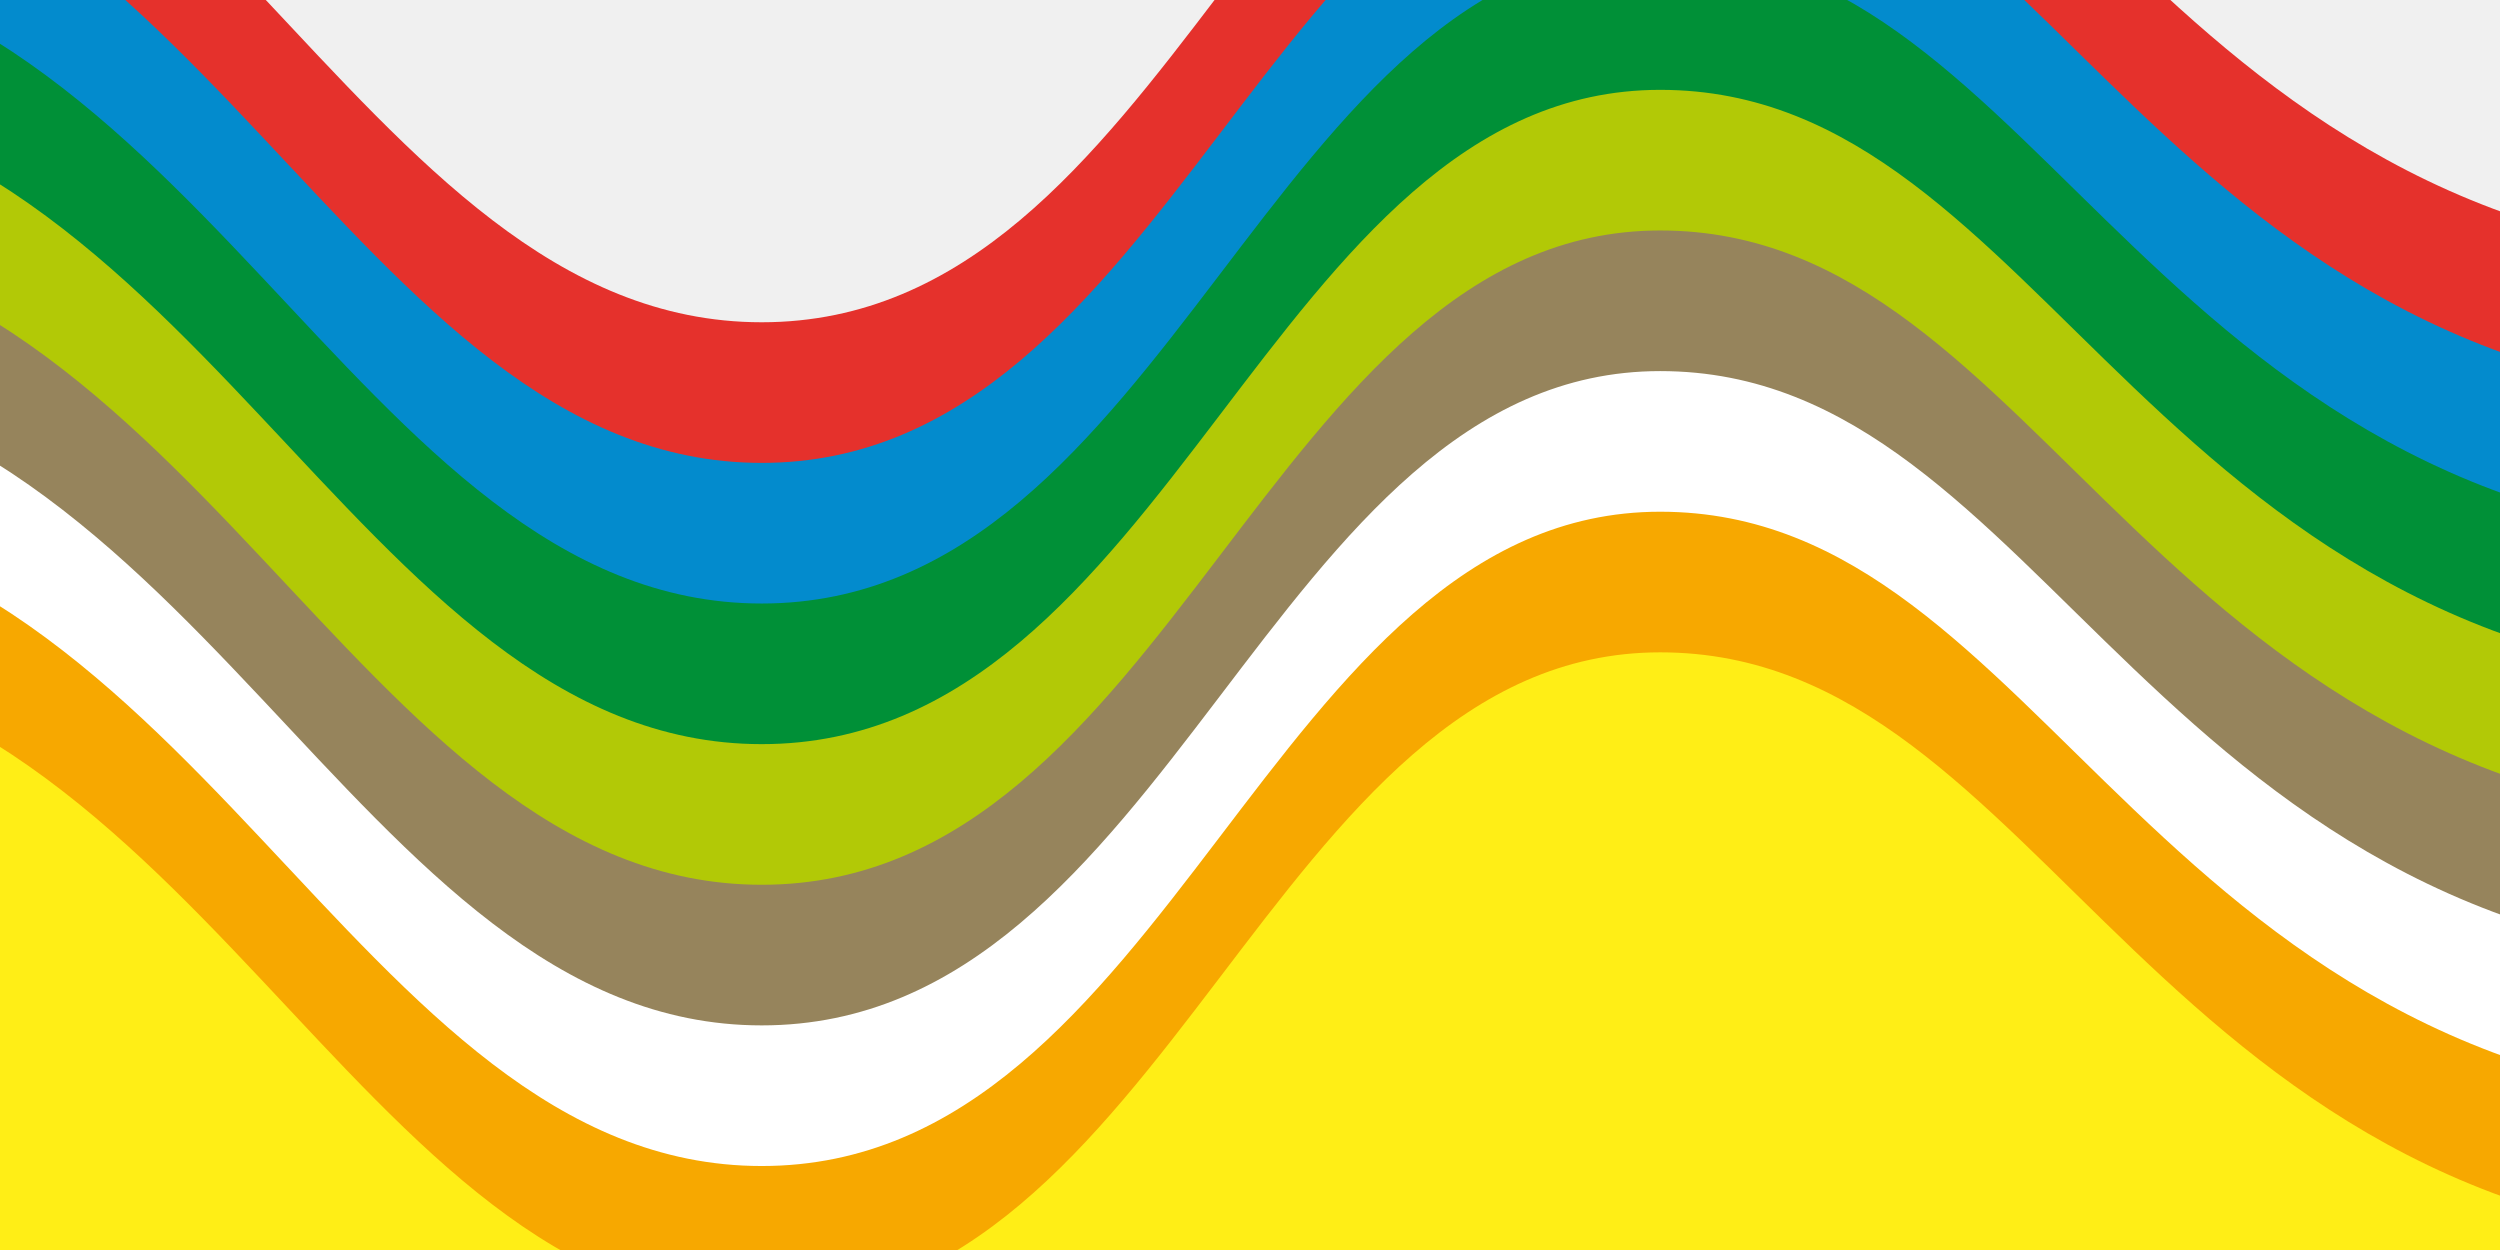
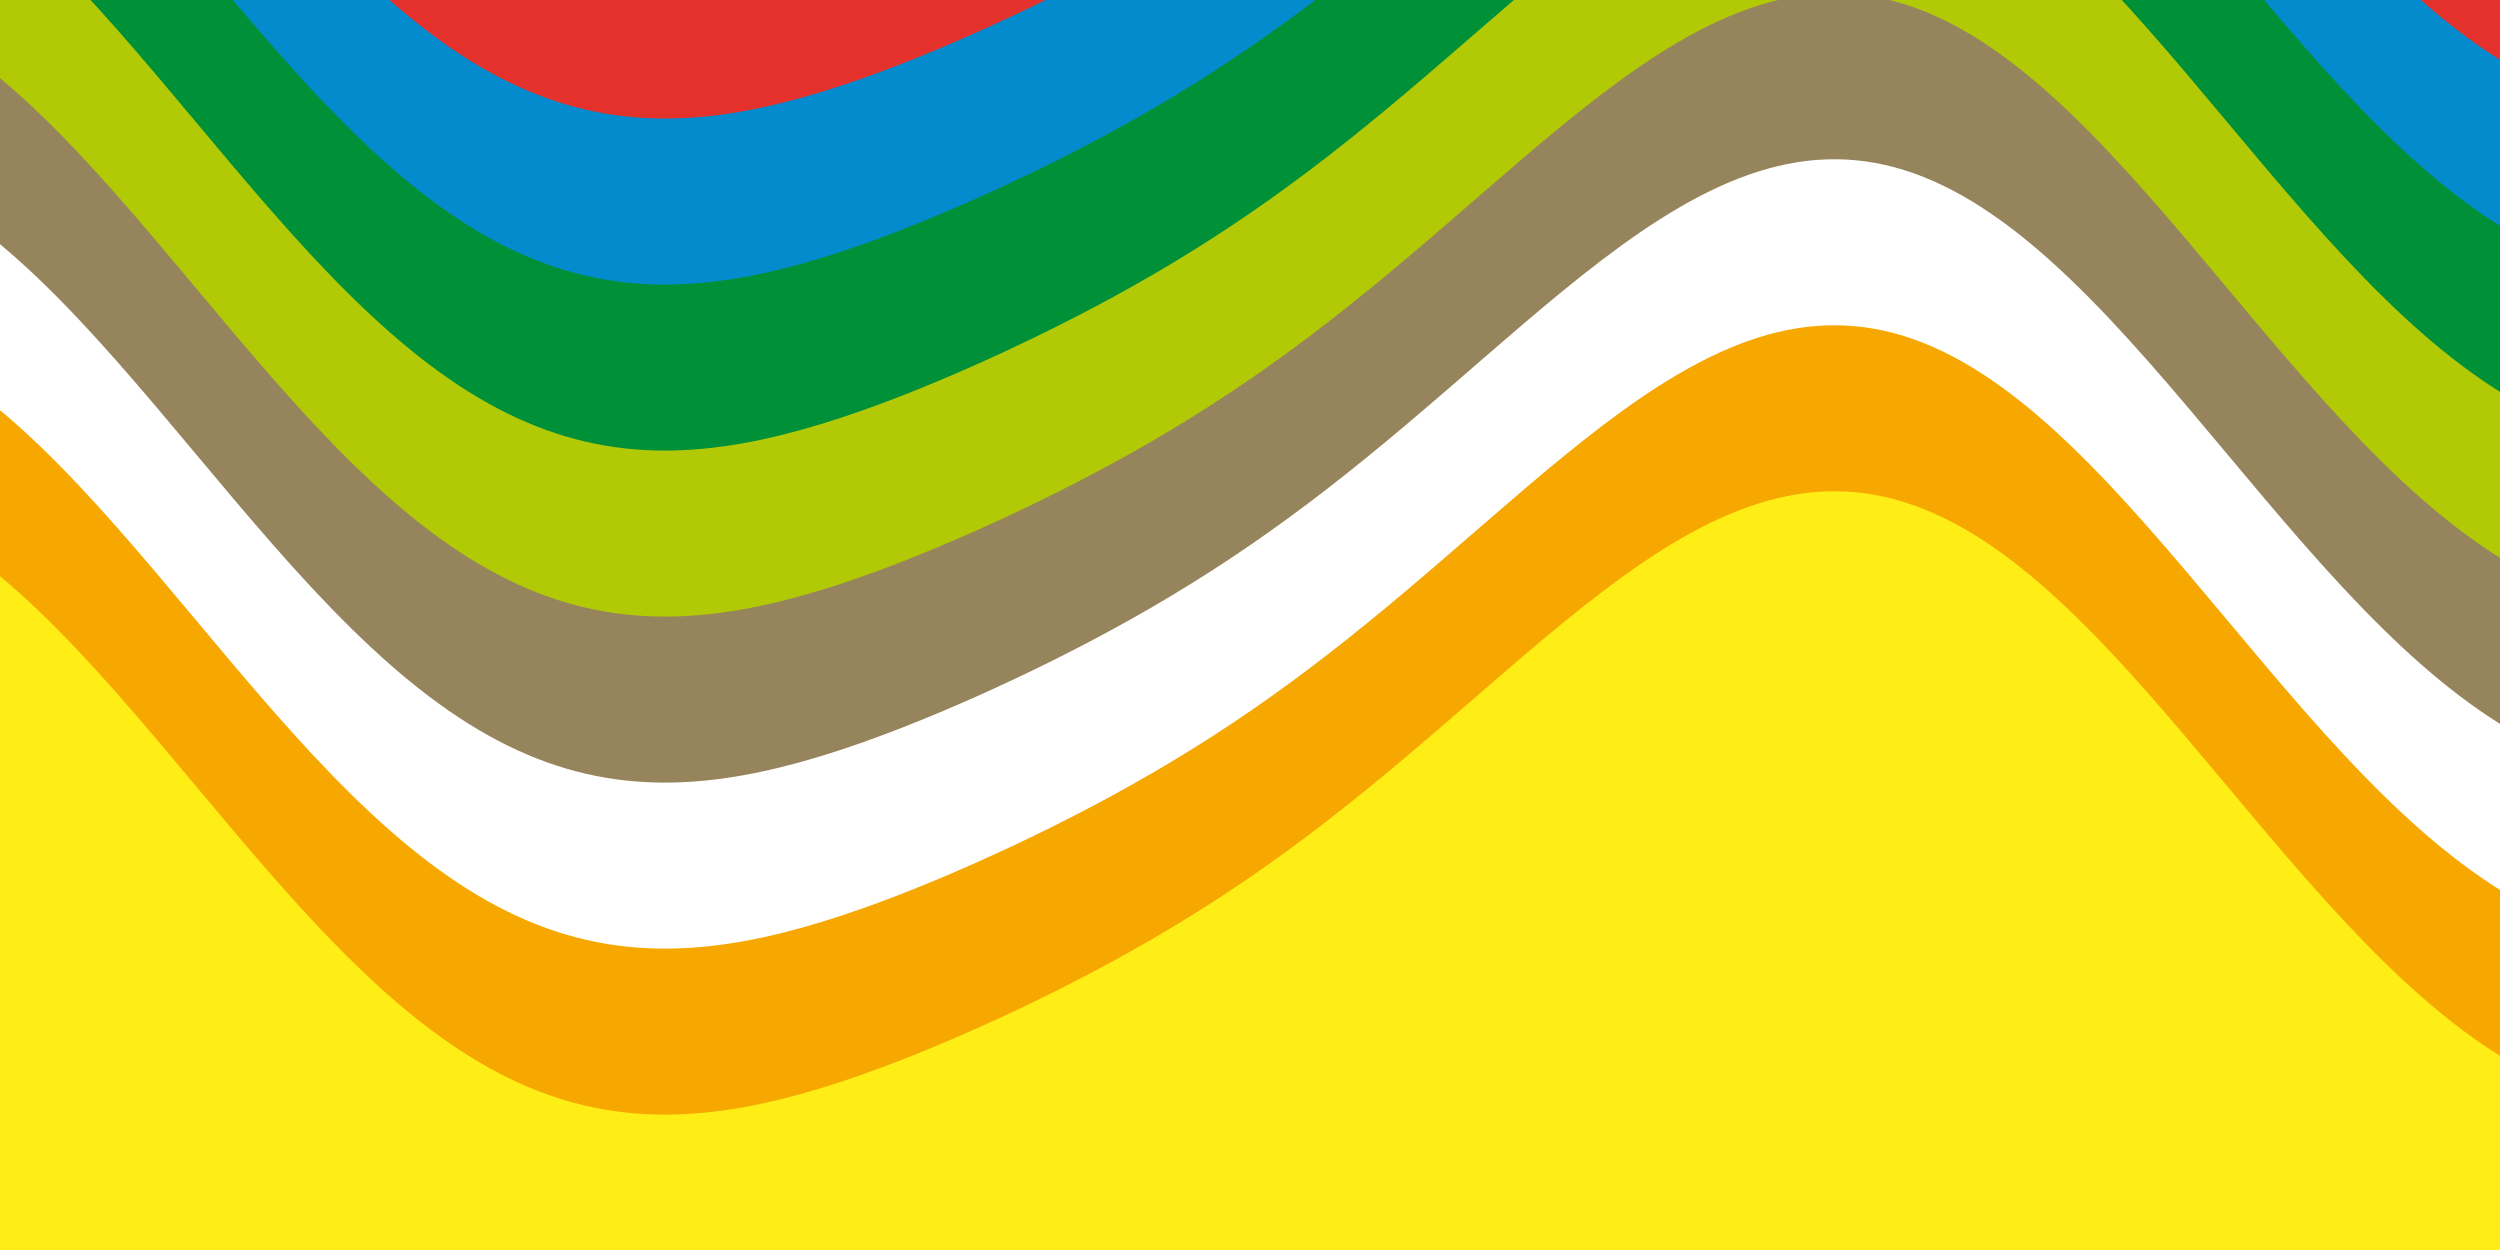
<svg xmlns="http://www.w3.org/2000/svg" viewBox="0 0 1280 640">
-   <path fill="#e5312c" d="M-160 -170 C100 -170 180 165 390 165 S650 -170 850 -170 S1100 135 1440 135 L1440 1100 H-160Z" />
-   <path fill="#038bcd" d="M-160 -98 C100 -98 180 237 390 237 S650 -98 850 -98 S1100 207 1440 207 L1440 1100 H-160Z" />
-   <path fill="#009037" d="M-160 -26 C100 -26 180 309 390 309 S650 -26 850 -26 S1100 279 1440 279 L1440 1100 H-160Z" />
-   <path fill="#b2c906" d="M-160 46 C100 46 180 381 390 381 S650 46 850 46 S1100 351 1440 351 L1440 1100 H-160Z" />
-   <path fill="#96845c" d="M-160 118 C100 118 180 453 390 453 S650 118 850 118 S1100 423 1440 423 L1440 1100 H-160Z" />
-   <path fill="#ffffff" d="M-160 190 C100 190 180 525 390 525 S650 190 850 190 S1100 495 1440 495 L1440 1100 H-160Z" />
-   <path fill="#f7a800" d="M-160 262 C100 262 180 597 390 597 S650 262 850 262 S1100 567 1440 567 L1440 1100 H-160Z" />
-   <path fill="#ffee16" d="M-160 334 C100 334 180 669 390 669 S650 334 850 334 S1100 639 1440 639 L1440 1100 H-160Z" />
+   <rect width="1280" height="640" fill="#e5312c" />
+   <path fill="#038bcd" d="M0 -214.99 C13.333 -203.888 26.667 -190.954 40 -176.829 C53.333 -162.704 66.667 -147.393 80 -131.671 C93.333 -115.948 106.667 -99.82 120 -84.073 C133.333 -68.326 146.667 -52.966 160 -38.674 C173.333 -24.381 186.667 -11.161 200 0.508 C213.333 12.177 226.667 22.292 240 30.623 C253.333 38.955 266.667 45.504 280 50.288 C293.333 55.072 306.667 58.097 320 59.58 C333.333 61.062 346.667 61.009 360 59.754 C373.333 58.5 386.667 56.05 400 52.761 C413.333 49.473 426.667 45.349 440 40.682 C453.333 36.015 466.667 30.805 480 25.223 C493.333 19.641 506.667 13.686 520 7.39 C533.333 1.095 546.667 -5.544 560 -12.598 C573.333 -19.652 586.667 -27.126 600 -35.133 C613.333 -43.14 626.667 -51.685 640 -60.839 C653.333 -69.994 666.667 -79.762 680 -90.095 C693.333 -100.428 706.667 -111.329 720 -122.579 C733.333 -133.829 746.667 -145.427 760 -156.976 C773.333 -168.525 786.667 -180.02 800 -190.921 C813.333 -201.823 826.667 -212.124 840 -221.222 C853.333 -230.319 866.667 -238.206 880 -244.32 C893.333 -250.434 906.667 -254.768 920 -256.913 C933.333 -259.058 946.667 -259.009 960 -256.597 C973.333 -254.184 986.667 -249.406 1000 -242.382 C1013.333 -235.359 1026.667 -226.092 1040 -214.99 C1053.333 -203.888 1066.667 -190.954 1080 -176.829 C1093.333 -162.704 1106.667 -147.393 1120 -131.671 C1133.333 -115.948 1146.667 -99.82 1160 -84.073 C1173.333 -68.326 1186.667 -52.966 1200 -38.674 C1213.333 -24.381 1226.667 -11.161 1240 0.508 C1253.333 12.177 1266.667 22.292 1280 30.623 L1280 640 H0Z" />
+   <path fill="#009037" d="M0 -129.99 C13.333 -118.888 26.667 -105.954 40 -91.829 C53.333 -77.704 66.667 -62.393 80 -46.671 C93.333 -30.948 106.667 -14.82 120 0.927 C133.333 16.674 146.667 32.034 160 46.326 C173.333 60.619 186.667 73.839 200 85.508 C213.333 97.177 226.667 107.292 240 115.623 C253.333 123.955 266.667 130.504 280 135.288 C293.333 140.072 306.667 143.097 320 144.58 C333.333 146.062 346.667 146.009 360 144.754 C373.333 143.5 386.667 141.05 400 137.761 C413.333 134.473 426.667 130.349 440 125.682 C453.333 121.015 466.667 115.805 480 110.223 C493.333 104.641 506.667 98.686 520 92.39 C533.333 86.095 546.667 79.456 560 72.402 C573.333 65.348 586.667 57.874 600 49.867 C613.333 41.86 626.667 33.315 640 24.161 C653.333 15.006 666.667 5.238 680 -5.095 C693.333 -15.428 706.667 -26.329 720 -37.579 C733.333 -48.829 746.667 -60.427 760 -71.976 C773.333 -83.525 786.667 -95.02 800 -105.921 C813.333 -116.823 826.667 -127.124 840 -136.222 C853.333 -145.319 866.667 -153.206 880 -159.32 C893.333 -165.434 906.667 -169.768 920 -171.913 C933.333 -174.058 946.667 -174.009 960 -171.597 C973.333 -169.184 986.667 -164.406 1000 -157.382 C1013.333 -150.359 1026.667 -141.092 1040 -129.99 C1053.333 -118.888 1066.667 -105.954 1080 -91.829 C1093.333 -77.704 1106.667 -62.393 1120 -46.671 C1133.333 -30.948 1146.667 -14.82 1160 0.927 C1173.333 16.674 1186.667 32.034 1200 46.326 C1213.333 60.619 1226.667 73.839 1240 85.508 C1253.333 97.177 1266.667 107.292 1280 115.623 L1280 640 H0Z" />
+   <path fill="#b2c906" d="M0 -44.99 C13.333 -33.888 26.667 -20.954 40 -6.829 C53.333 7.296 66.667 22.607 80 38.329 C93.333 54.052 106.667 70.18 120 85.927 C133.333 101.674 146.667 117.034 160 131.326 C173.333 145.619 186.667 158.839 200 170.508 C213.333 182.177 226.667 192.292 240 200.623 C253.333 208.955 266.667 215.504 280 220.288 C293.333 225.072 306.667 228.097 320 229.58 C333.333 231.062 346.667 231.009 360 229.754 C373.333 228.5 386.667 226.05 400 222.761 C413.333 219.473 426.667 215.349 440 210.682 C453.333 206.015 466.667 200.805 480 195.223 C493.333 189.641 506.667 183.686 520 177.39 C533.333 171.095 546.667 164.456 560 157.402 C573.333 150.348 586.667 142.874 600 134.867 C613.333 126.86 626.667 118.315 640 109.161 C653.333 100.006 666.667 90.238 680 79.905 C693.333 69.572 706.667 58.671 720 47.421 C733.333 36.171 746.667 24.573 760 13.024 C773.333 1.475 786.667 -10.02 800 -20.921 C813.333 -31.823 826.667 -42.124 840 -51.222 C853.333 -60.319 866.667 -68.206 880 -74.32 C893.333 -80.434 906.667 -84.768 920 -86.913 C933.333 -89.058 946.667 -89.009 960 -86.597 C973.333 -84.184 986.667 -79.406 1000 -72.382 C1013.333 -65.359 1026.667 -56.092 1040 -44.99 C1053.333 -33.888 1066.667 -20.954 1080 -6.829 C1093.333 7.296 1106.667 22.607 1120 38.329 C1133.333 54.052 1146.667 70.18 1160 85.927 C1173.333 101.674 1186.667 117.034 1200 131.326 C1213.333 145.619 1226.667 158.839 1240 170.508 C1253.333 182.177 1266.667 192.292 1280 200.623 L1280 640 H0Z" />
+   <path fill="#96845c" d="M0 40.01 C13.333 51.112 26.667 64.046 40 78.171 C53.333 92.296 66.667 107.607 80 123.329 C93.333 139.052 106.667 155.18 120 170.927 C133.333 186.674 146.667 202.034 160 216.326 C173.333 230.619 186.667 243.839 200 255.508 C213.333 267.177 226.667 277.292 240 285.623 C253.333 293.955 266.667 300.504 280 305.288 C293.333 310.072 306.667 313.097 320 314.58 C333.333 316.062 346.667 316.009 360 314.754 C373.333 313.5 386.667 311.05 400 307.761 C413.333 304.473 426.667 300.349 440 295.682 C453.333 291.015 466.667 285.805 480 280.223 C493.333 274.641 506.667 268.686 520 262.39 C533.333 256.095 546.667 249.456 560 242.402 C573.333 235.348 586.667 227.874 600 219.867 C613.333 211.86 626.667 203.315 640 194.161 C653.333 185.006 666.667 175.238 680 164.905 C693.333 154.572 706.667 143.671 720 132.421 C733.333 121.171 746.667 109.573 760 98.024 C773.333 86.475 786.667 74.98 800 64.079 C813.333 53.177 826.667 42.876 840 33.778 C853.333 24.681 866.667 16.794 880 10.68 C893.333 4.566 906.667 0.232 920 -1.913 C933.333 -4.058 946.667 -4.009 960 -1.597 C973.333 0.816 986.667 5.594 1000 12.618 C1013.333 19.641 1026.667 28.908 1040 40.01 C1053.333 51.112 1066.667 64.046 1080 78.171 C1093.333 92.296 1106.667 107.607 1120 123.329 C1133.333 139.052 1146.667 155.18 1160 170.927 C1173.333 186.674 1186.667 202.034 1200 216.326 C1213.333 230.619 1226.667 243.839 1240 255.508 C1253.333 267.177 1266.667 277.292 1280 285.623 L1280 640 H0Z" />
+   <path fill="#ffffff" d="M0 125.01 C13.333 136.112 26.667 149.046 40 163.171 C53.333 177.296 66.667 192.607 80 208.329 C93.333 224.052 106.667 240.18 120 255.927 C133.333 271.674 146.667 287.034 160 301.326 C173.333 315.619 186.667 328.839 200 340.508 C213.333 352.177 226.667 362.292 240 370.623 C253.333 378.955 266.667 385.504 280 390.288 C293.333 395.072 306.667 398.097 320 399.58 C333.333 401.062 346.667 401.009 360 399.754 C373.333 398.5 386.667 396.05 400 392.761 C413.333 389.473 426.667 385.349 440 380.682 C453.333 376.015 466.667 370.805 480 365.223 C493.333 359.641 506.667 353.686 520 347.39 C533.333 341.095 546.667 334.456 560 327.402 C573.333 320.348 586.667 312.874 600 304.867 C613.333 296.86 626.667 288.315 640 279.161 C653.333 270.006 666.667 260.238 680 249.905 C693.333 239.572 706.667 228.671 720 217.421 C733.333 206.171 746.667 194.573 760 183.024 C773.333 171.475 786.667 159.98 800 149.079 C813.333 138.177 826.667 127.876 840 118.778 C853.333 109.681 866.667 101.794 880 95.68 C893.333 89.566 906.667 85.232 920 83.087 C933.333 80.942 946.667 80.991 960 83.403 C973.333 85.816 986.667 90.594 1000 97.618 C1013.333 104.641 1026.667 113.908 1040 125.01 C1053.333 136.112 1066.667 149.046 1080 163.171 C1093.333 177.296 1106.667 192.607 1120 208.329 C1133.333 224.052 1146.667 240.18 1160 255.927 C1173.333 271.674 1186.667 287.034 1200 301.326 C1213.333 315.619 1226.667 328.839 1240 340.508 C1253.333 352.177 1266.667 362.292 1280 370.623 L1280 640 H0Z" />
+   <path fill="#f7a800" d="M0 210.01 C13.333 221.112 26.667 234.046 40 248.171 C53.333 262.296 66.667 277.607 80 293.329 C93.333 309.052 106.667 325.18 120 340.927 C133.333 356.674 146.667 372.034 160 386.326 C173.333 400.619 186.667 413.839 200 425.508 C213.333 437.177 226.667 447.292 240 455.623 C253.333 463.955 266.667 470.504 280 475.288 C293.333 480.072 306.667 483.097 320 484.58 C333.333 486.062 346.667 486.009 360 484.754 C373.333 483.5 386.667 481.05 400 477.761 C413.333 474.473 426.667 470.349 440 465.682 C453.333 461.015 466.667 455.805 480 450.223 C493.333 444.641 506.667 438.686 520 432.39 C533.333 426.095 546.667 419.456 560 412.402 C573.333 405.348 586.667 397.874 600 389.867 C613.333 381.86 626.667 373.315 640 364.161 C653.333 355.006 666.667 345.238 680 334.905 C693.333 324.572 706.667 313.671 720 302.421 C733.333 291.171 746.667 279.573 760 268.024 C773.333 256.475 786.667 244.98 800 234.079 C813.333 223.177 826.667 212.876 840 203.778 C853.333 194.681 866.667 186.794 880 180.68 C893.333 174.566 906.667 170.232 920 168.087 C933.333 165.942 946.667 165.991 960 168.403 C973.333 170.816 986.667 175.594 1000 182.618 C1013.333 189.641 1026.667 198.908 1040 210.01 C1053.333 221.112 1066.667 234.046 1080 248.171 C1093.333 262.296 1106.667 277.607 1120 293.329 C1133.333 309.052 1146.667 325.18 1160 340.927 C1173.333 356.674 1186.667 372.034 1200 386.326 C1213.333 400.619 1226.667 413.839 1240 425.508 C1253.333 437.177 1266.667 447.292 1280 455.623 L1280 640 H0Z" />
+   <path fill="#ffee16" d="M0 295.01 C13.333 306.112 26.667 319.046 40 333.171 C53.333 347.296 66.667 362.607 80 378.329 C93.333 394.052 106.667 410.18 120 425.927 C133.333 441.674 146.667 457.034 160 471.326 C173.333 485.619 186.667 498.839 200 510.508 C213.333 522.177 226.667 532.292 240 540.623 C253.333 548.955 266.667 555.504 280 560.288 C293.333 565.072 306.667 568.097 320 569.58 C333.333 571.062 346.667 571.009 360 569.754 C373.333 568.5 386.667 566.05 400 562.761 C413.333 559.473 426.667 555.349 440 550.682 C453.333 546.015 466.667 540.805 480 535.223 C493.333 529.641 506.667 523.686 520 517.39 C533.333 511.095 546.667 504.456 560 497.402 C573.333 490.348 586.667 482.874 600 474.867 C613.333 466.86 626.667 458.315 640 449.161 C653.333 440.006 666.667 430.238 680 419.905 C693.333 409.572 706.667 398.671 720 387.421 C733.333 376.171 746.667 364.573 760 353.024 C773.333 341.475 786.667 329.98 800 319.079 C813.333 308.177 826.667 297.876 840 288.778 C853.333 279.681 866.667 271.794 880 265.68 C893.333 259.566 906.667 255.232 920 253.087 C933.333 250.942 946.667 250.991 960 253.403 C973.333 255.816 986.667 260.594 1000 267.618 C1013.333 274.641 1026.667 283.908 1040 295.01 C1053.333 306.112 1066.667 319.046 1080 333.171 C1093.333 347.296 1106.667 362.607 1120 378.329 C1133.333 394.052 1146.667 410.18 1160 425.927 C1173.333 441.674 1186.667 457.034 1200 471.326 C1213.333 485.619 1226.667 498.839 1240 510.508 C1253.333 522.177 1266.667 532.292 1280 540.623 L1280 640 H0Z" />
</svg>
